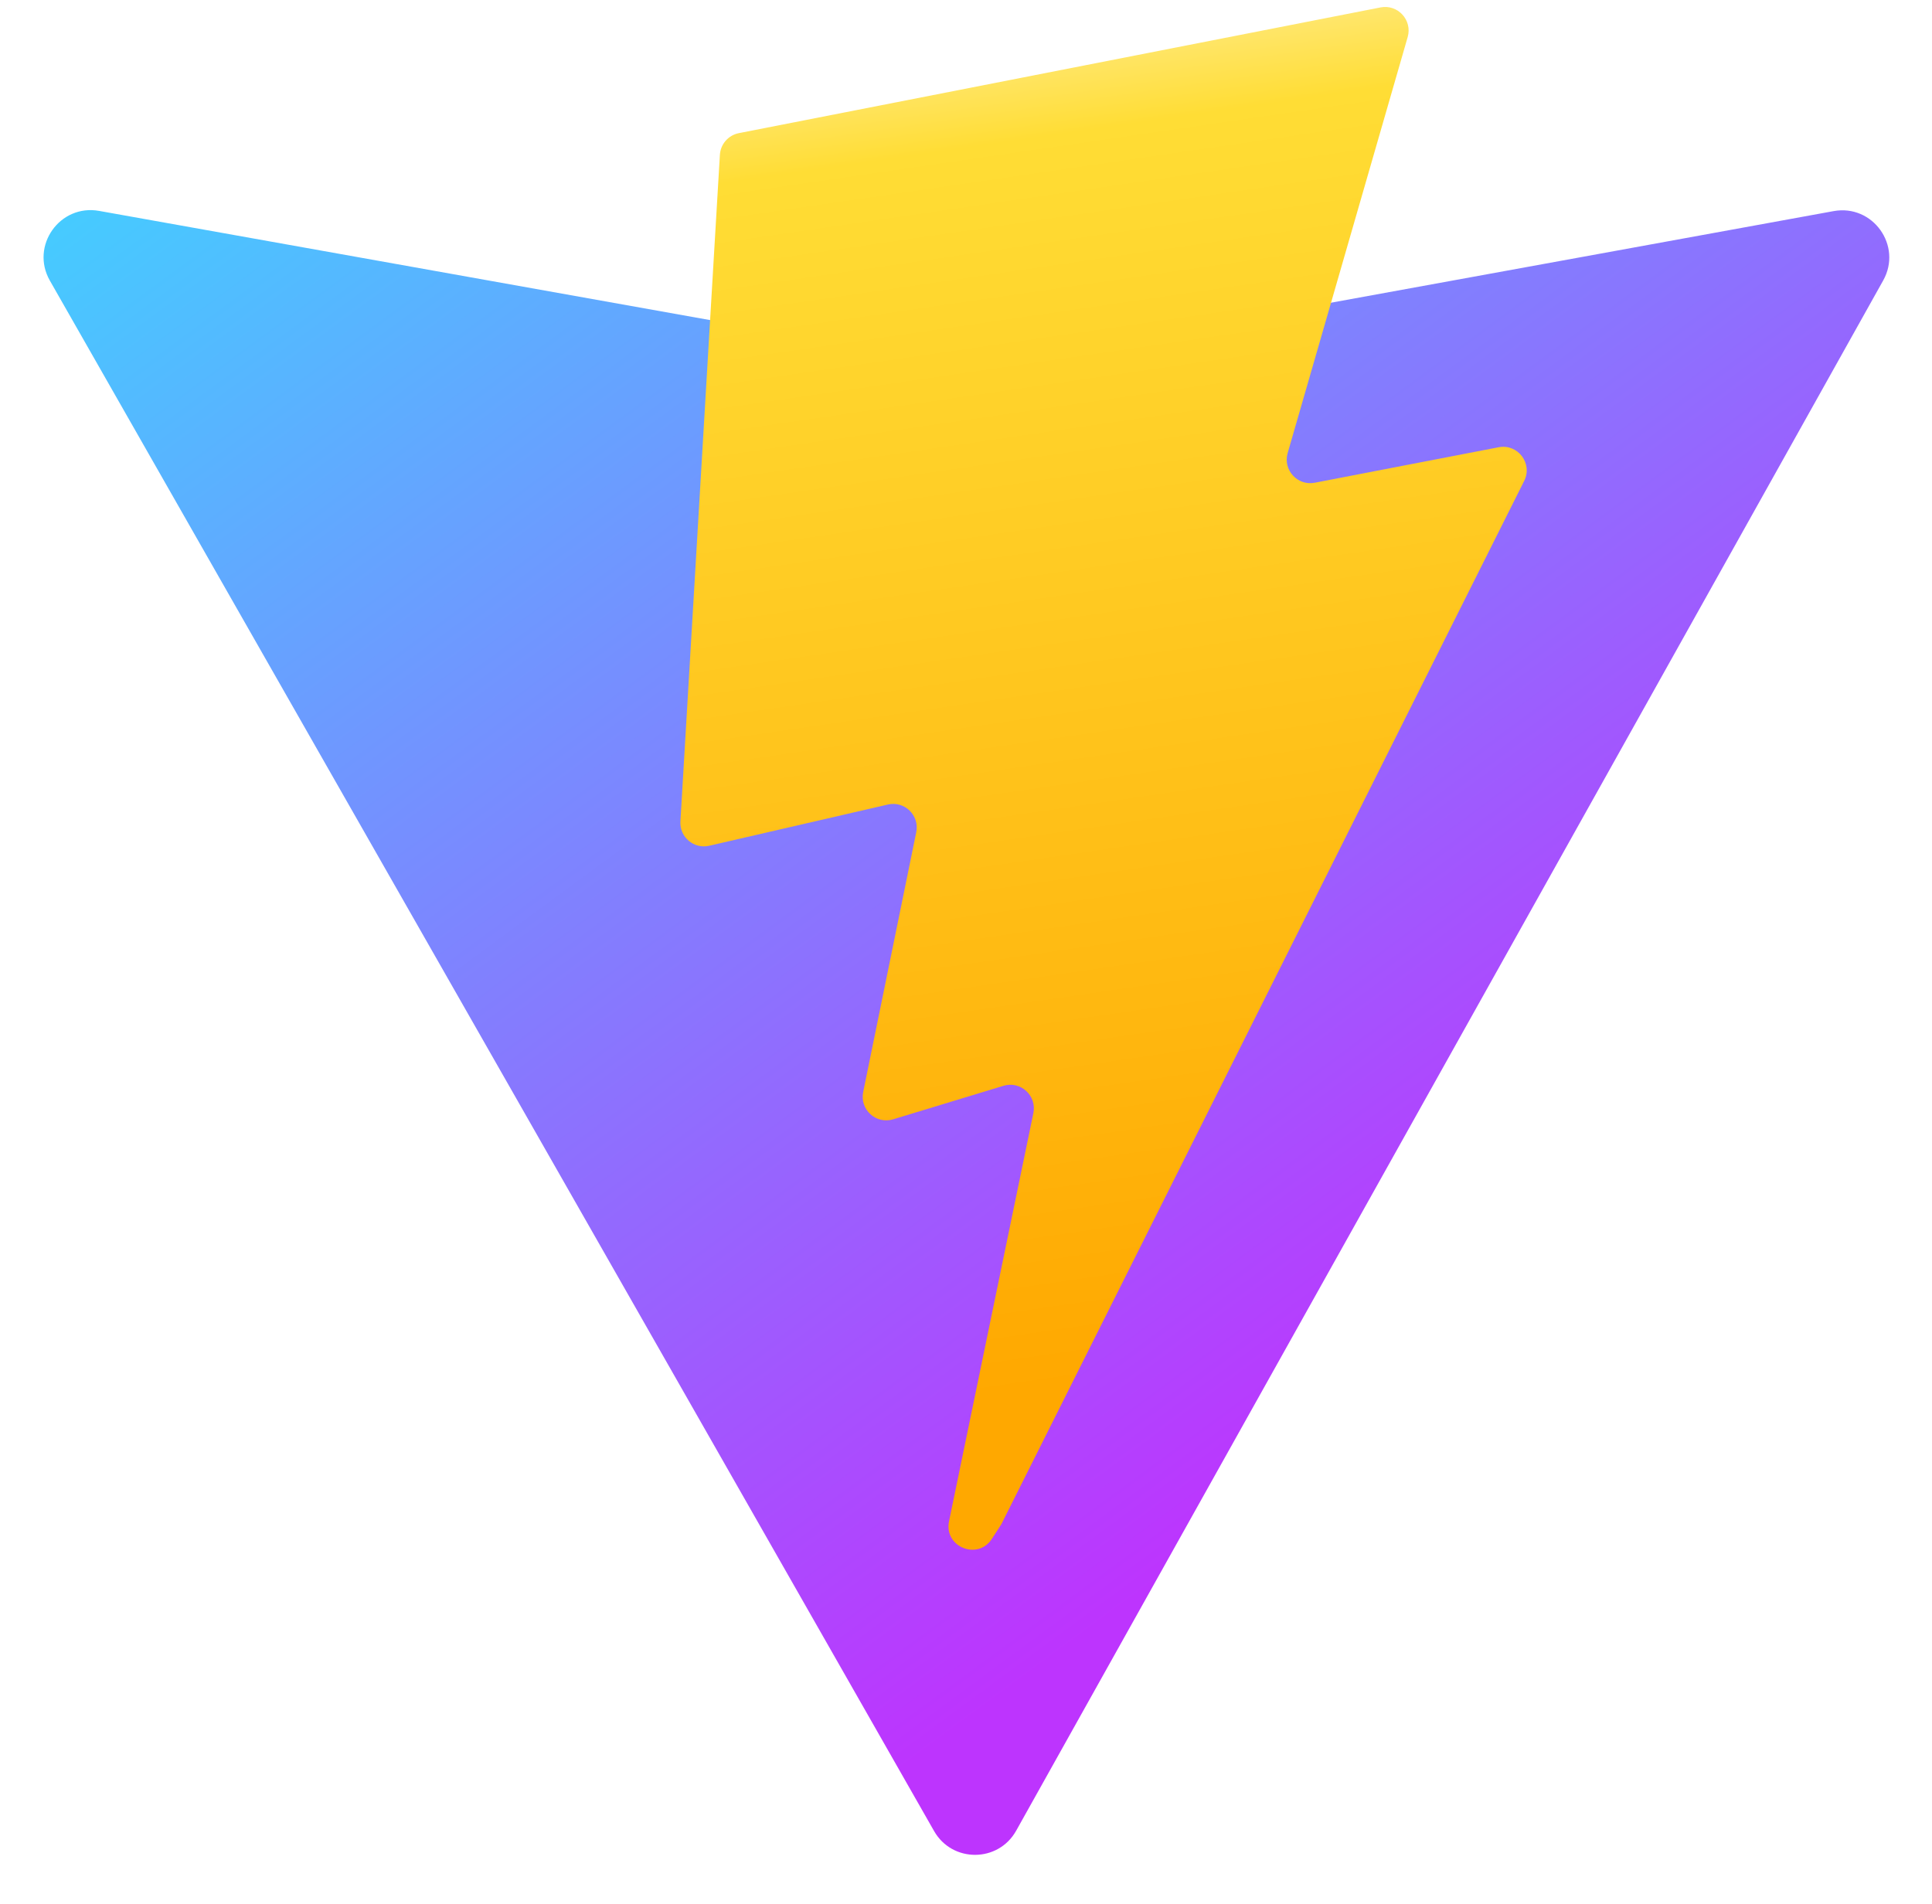
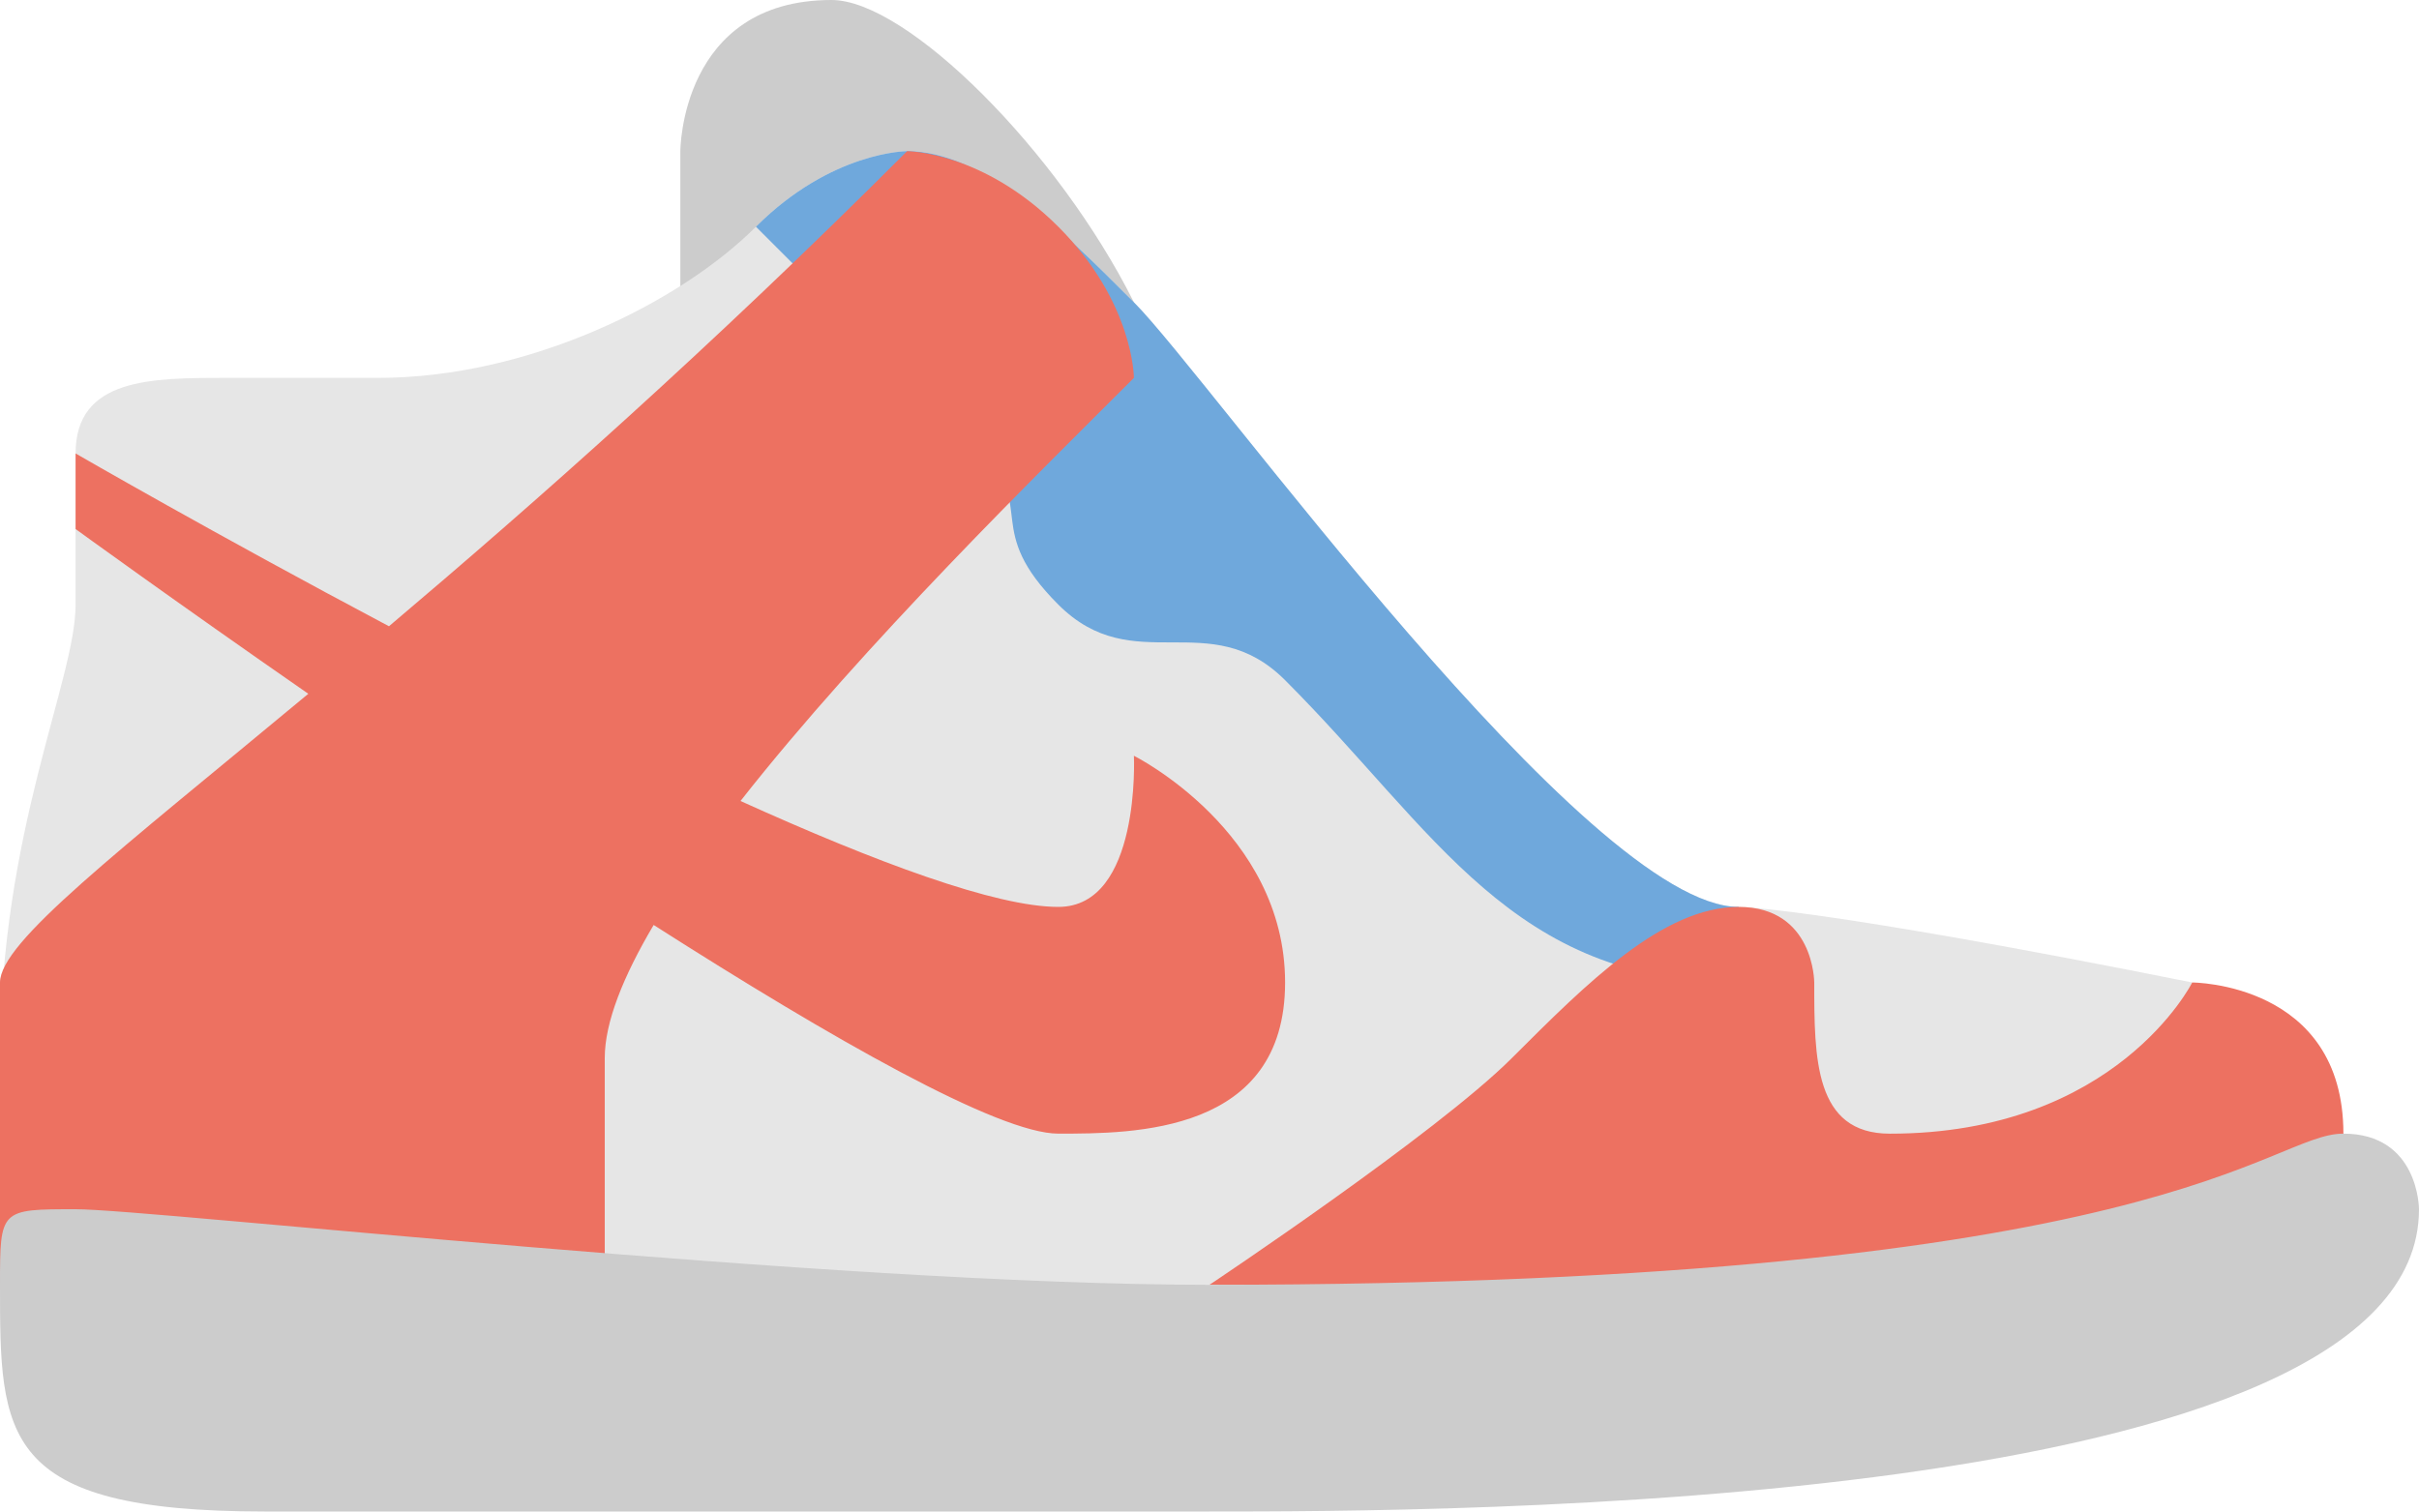
- <svg xmlns="http://www.w3.org/2000/svg" width="410" height="404" viewBox="0 0 410 404" fill="none">
-   <path d="M399.641 59.525L215.643 388.545C211.844 395.338 202.084 395.378 198.228 388.618L10.582 59.556C6.381 52.19 12.68 43.267 21.028 44.759L205.223 77.682C206.398 77.892 207.601 77.89 208.776 77.676L389.119 44.806C397.439 43.289 403.768 52.143 399.641 59.525Z" fill="url(#paint0_linear)" />
-   <path d="M292.965 1.574L156.801 28.255C154.563 28.694 152.906 30.59 152.771 32.866L144.395 174.33C144.198 177.662 147.258 180.248 150.51 179.498L188.42 170.749C191.967 169.931 195.172 173.055 194.443 176.622L183.18 231.775C182.422 235.487 185.907 238.661 189.532 237.56L212.947 230.446C216.577 229.344 220.065 232.527 219.297 236.242L201.398 322.875C200.278 328.294 207.486 331.249 210.492 326.603L212.5 323.5L323.454 102.072C325.312 98.365 322.108 94.137 318.036 94.923L279.014 102.454C275.347 103.161 272.227 99.746 273.262 96.158L298.731 7.867C299.767 4.273 296.636 0.855 292.965 1.574Z" fill="url(#paint1_linear)" />
-   <defs>
-     <linearGradient id="paint0_linear" x1="6" y1="33" x2="235" y2="344" gradientUnits="userSpaceOnUse">
-       <stop stop-color="#41D1FF" />
-       <stop offset="1" stop-color="#BD34FE" />
-     </linearGradient>
-     <linearGradient id="paint1_linear" x1="194.651" y1="8.818" x2="236.076" y2="292.989" gradientUnits="userSpaceOnUse">
-       <stop stop-color="#FFEA83" />
-       <stop offset="0.083" stop-color="#FFDD35" />
-       <stop offset="1" stop-color="#FFA800" />
-     </linearGradient>
-   </defs>
+ <svg xmlns="http://www.w3.org/2000/svg" version="1.1" id="Layer_1" x="0px" y="0px" width="64px" height="40px" viewBox="0 0 64 40" style="enable-background:new 0 0 64 40;" xml:space="preserve">
+   <g id="Tongue">
+     <g>
+       <path style="fill:#CCCCCC;" d="M22,0c-4,0-4,4-4,4v4h12C28,4,24,0,22,0z" />
+     </g>
+   </g>
+   <g id="Upper">
+     <g>
+       <path style="fill:#E6E6E6;" d="M46,24c-4,0-14-14-16-16s-4-4-6-4c0,0-2,0-4,2s-6,4-10,4c-2.254,0-1.057,0-4,0c-2,0-4,0-4,2v4    c0,2-2,5.994-2,12v6h58v-8C48,24,46,24,46,24z" />
+     </g>
+   </g>
+   <g id="Design">
+     <g>
+       <path style="fill:#6FA8DC;" d="M30,8c-2-2-4-4-6-4c0,0-2,0-4,2c0,0,4,4,6,6c1.414,1.414,0,2.001,2,4c2,2,4,0,6,2c4,4.001,6,8,12,8    v-2C42,24,32,10,30,8z" />
+     </g>
+   </g>
+   <g id="Design_1_">
+     <g>
+       <path style="fill-rule:evenodd;clip-rule:evenodd;fill:#ED7161;" d="M34,26c0-4-4-6-4-6s0.189,4-2,4    c-1.653,0-4.829-1.182-8.408-2.803C22.866,17.026,27.554,12.447,30,10c0,0,0-2-2-4s-4-2-4-2    c-5.233,5.233-9.906,9.357-13.709,12.573C5.66,14.118,2,12,2,12v2c0,0,2.592,1.885,6.157,4.36C3.06,22.597,0,24.933,0,26    c0,1.931,0,8,0,8h16c0,0,0-1.823,0-6c0-0.95,0.49-2.164,1.294-3.522C22.027,27.5,26.42,30,28,30C30,30,34,30,34,26z M58,26    c0,0-2,4.001-8,4.001c-2,0-2-2.001-2-4.001c0,0,0-2-2-2s-4,2-6,4s-8,6-8,6h30v-3.999C62,26,58,26,58,26z" />
+     </g>
+   </g>
+   <g id="Sole">
+     <g>
+       <path style="fill:#CCCCCC;" d="M62,30c-2,0-4.6,4-30,4c-10,0-28-2-30-2s-2,0-2,2c0,4,0,6,7,6c6.729,0,20.547,0,25,0c6,0,32,0,32-8    C64,32,64,30,62,30z" />
+     </g>
+   </g>
+   <g>
+ </g>
+   <g>
+ </g>
+   <g>
+ </g>
+   <g>
+ </g>
+   <g>
+ </g>
+   <g>
+ </g>
+   <g>
+ </g>
+   <g>
+ </g>
+   <g>
+ </g>
+   <g>
+ </g>
+   <g>
+ </g>
+   <g>
+ </g>
+   <g>
+ </g>
+   <g>
+ </g>
+   <g>
+ </g>
</svg>
